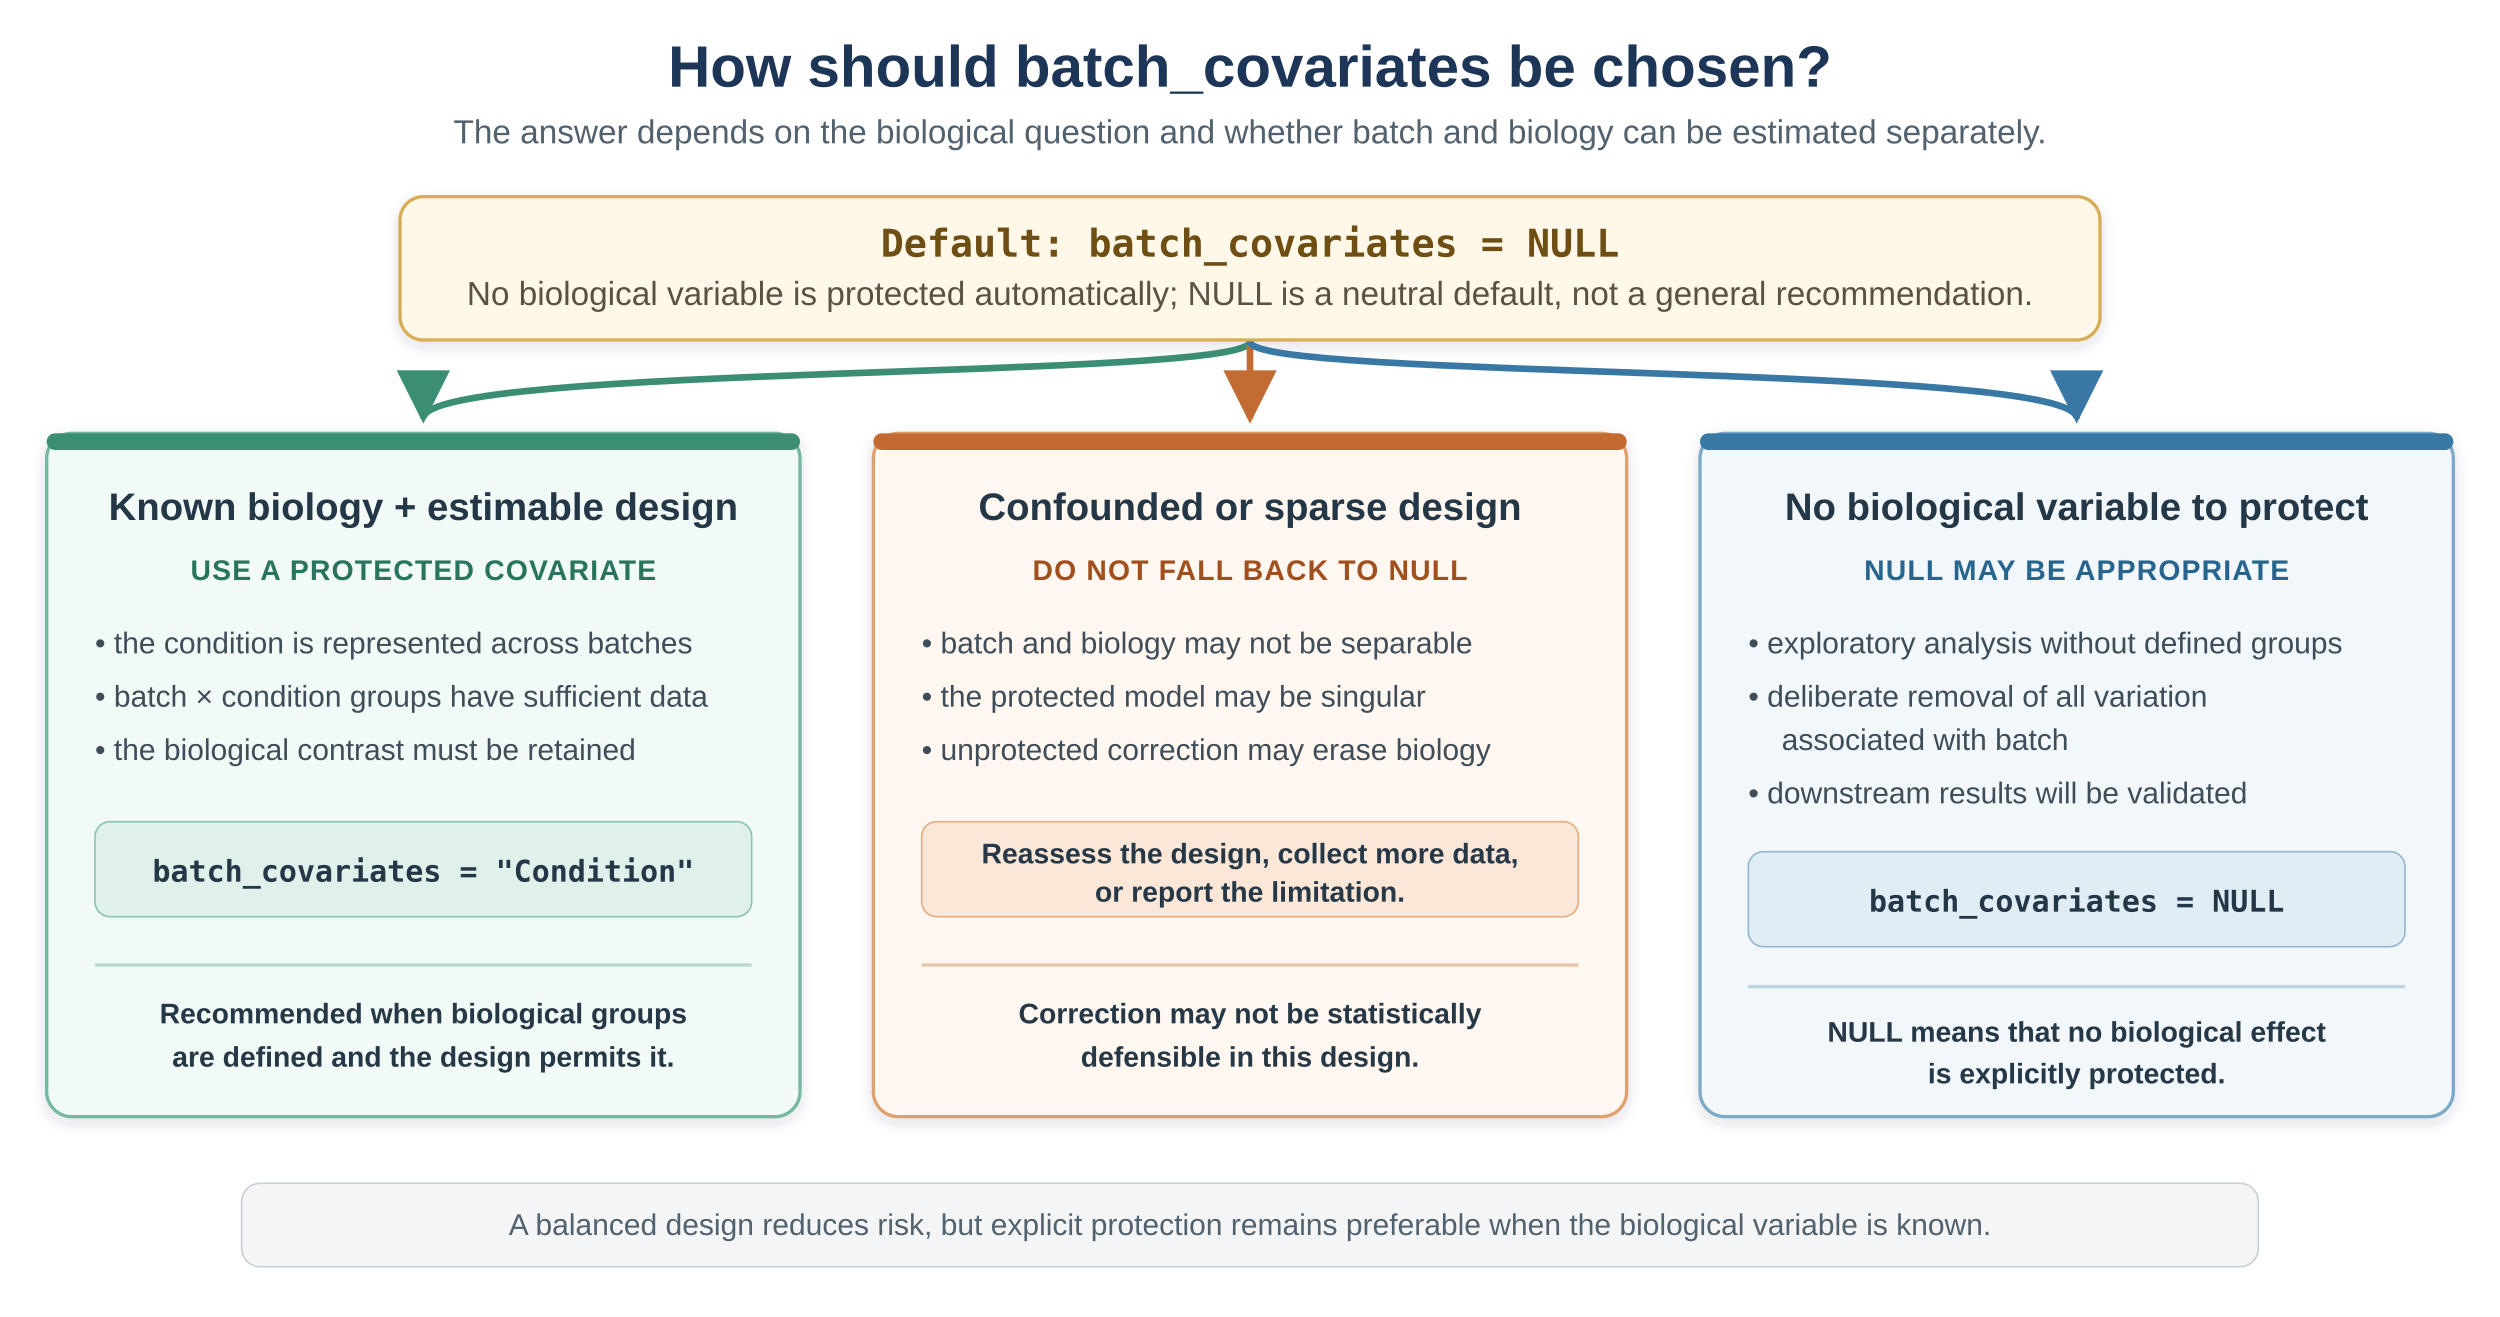
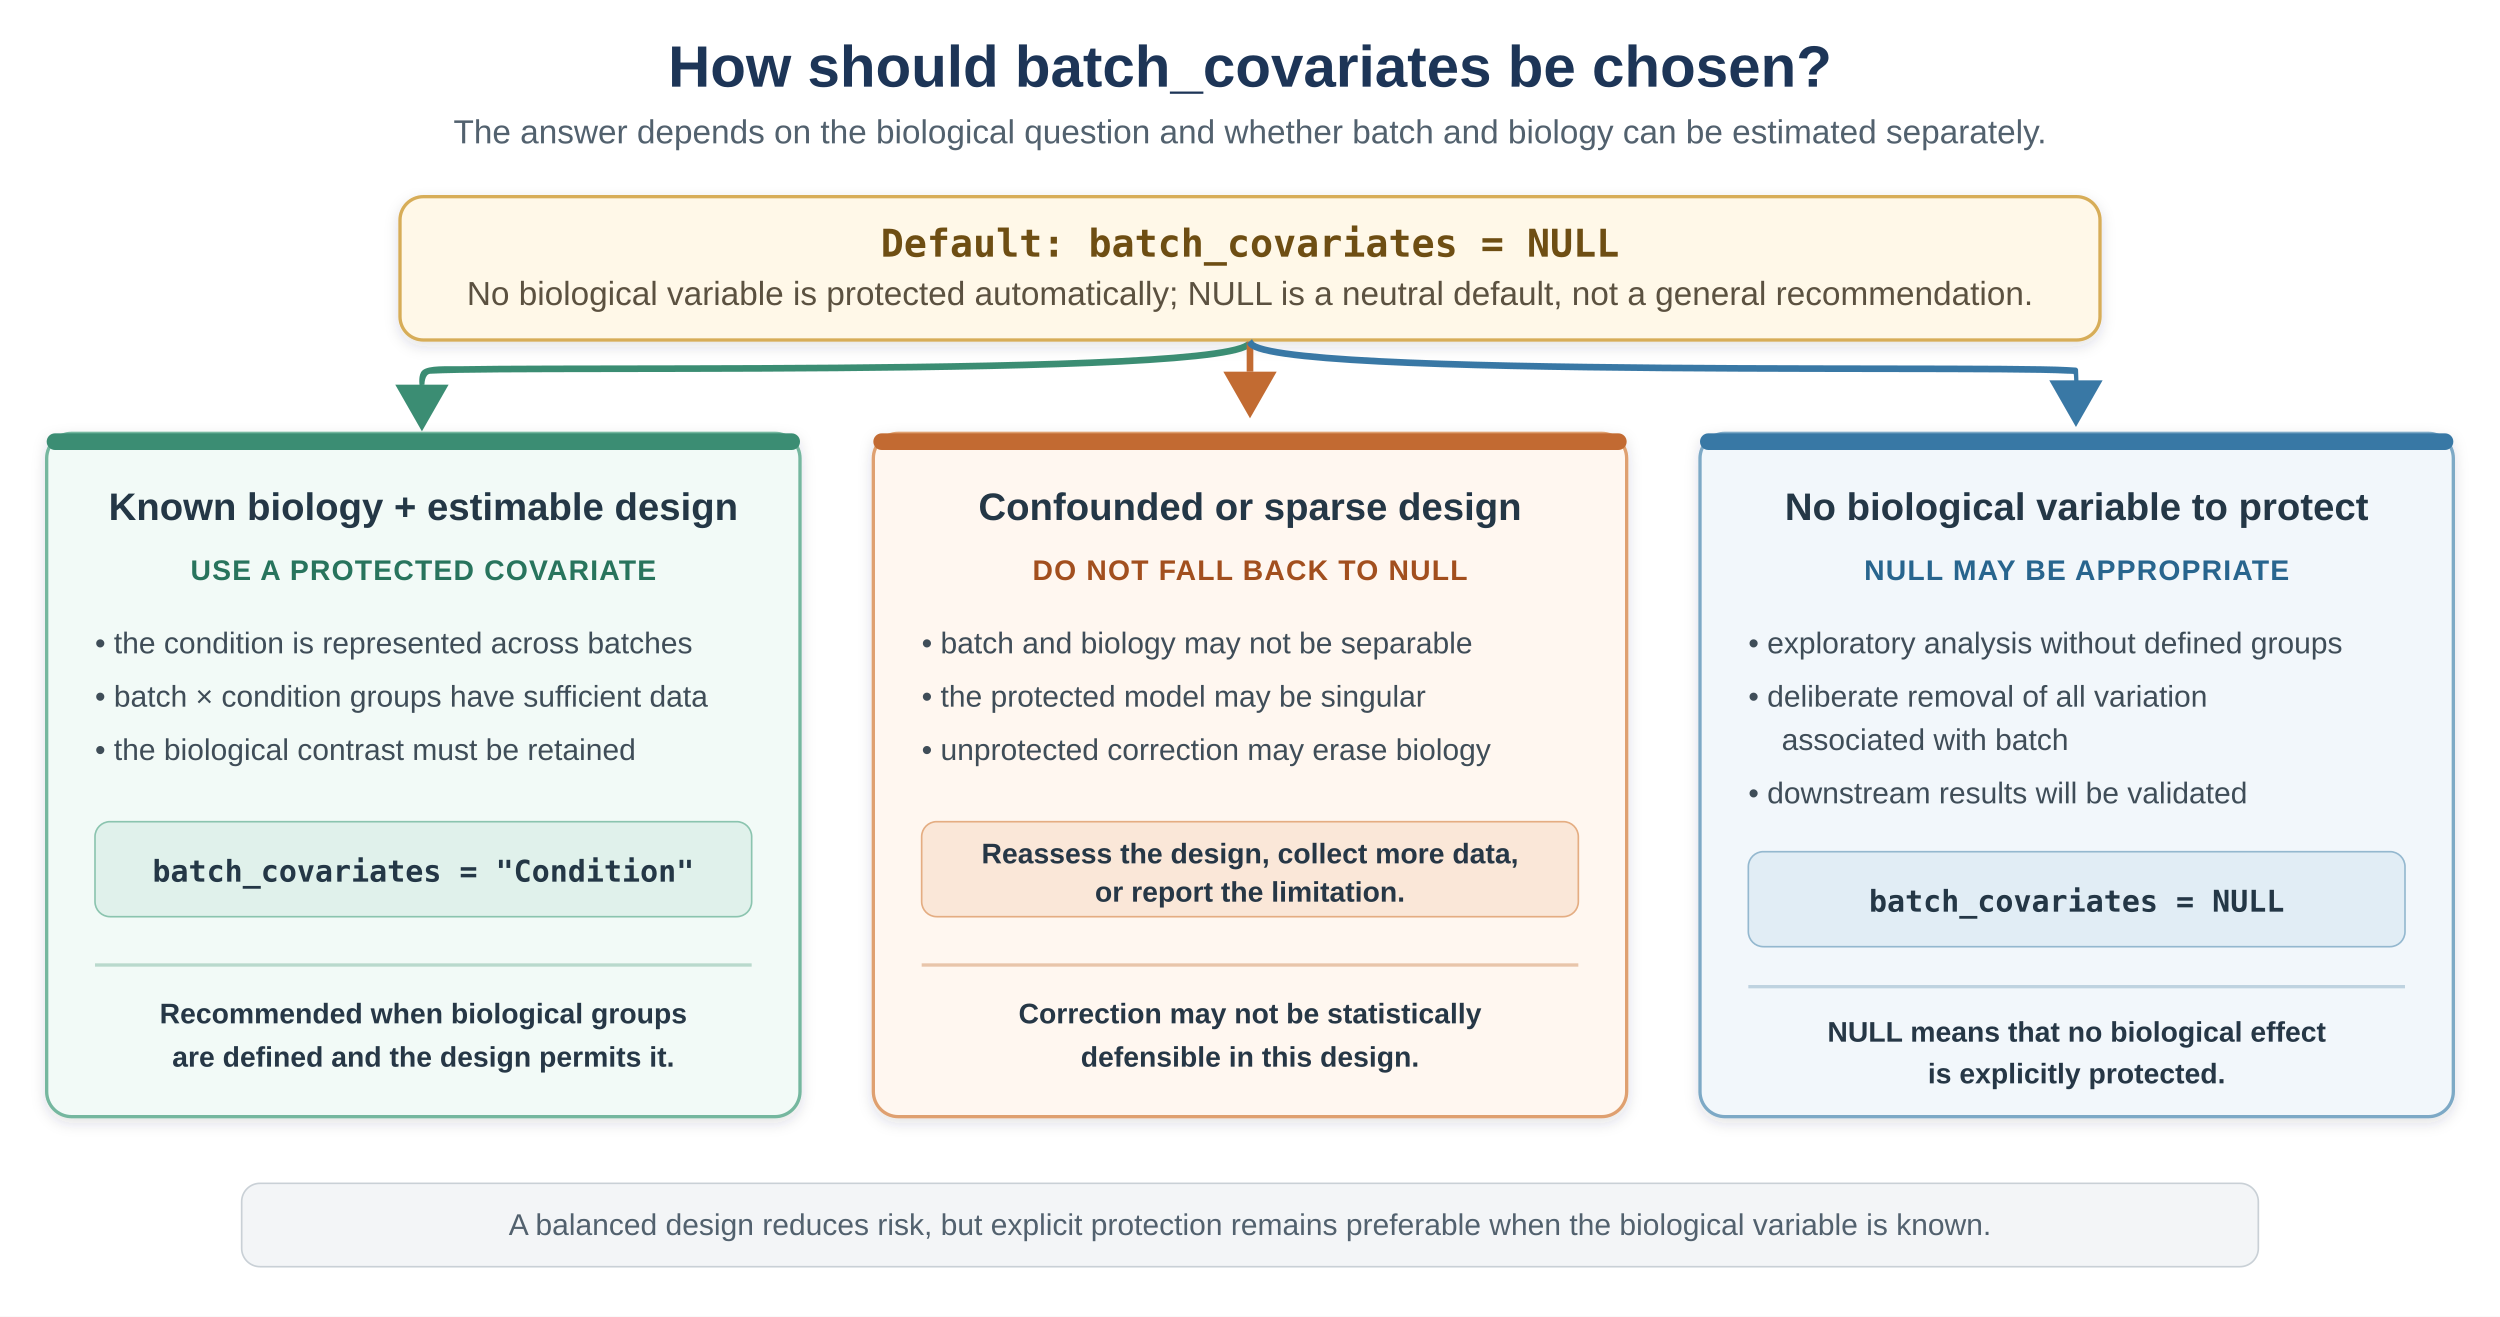
<svg xmlns="http://www.w3.org/2000/svg" width="1500" height="790" viewBox="0 0 1500 790" role="img" aria-labelledby="title description">
  <defs>
    <filter id="shadow" x="-10%" y="-10%" width="120%" height="125%">
      <feDropShadow dx="0" dy="3" stdDeviation="4" flood-color="#263746" flood-opacity="0.14" />
    </filter>
-     <marker id="arrow-green" viewBox="0 0 10 10" refX="9" refY="5" markerWidth="8" markerHeight="8" orient="auto">
-       <path d="M 0 0 L 10 5 L 0 10 z" fill="#3b8d73" />
-     </marker>
-     <marker id="arrow-orange" viewBox="0 0 10 10" refX="9" refY="5" markerWidth="8" markerHeight="8" orient="auto">
-       <path d="M 0 0 L 10 5 L 0 10 z" fill="#c26b32" />
-     </marker>
-     <marker id="arrow-blue" viewBox="0 0 10 10" refX="9" refY="5" markerWidth="8" markerHeight="8" orient="auto">
-       <path d="M 0 0 L 10 5 L 0 10 z" fill="#3978a5" />
-     </marker>
    <style>
      .title { font: 700 35px Arial, Helvetica, sans-serif; fill: #1d3557; }
      .subtitle { font: 400 20px Arial, Helvetica, sans-serif; fill: #52616e; }
      .default-title { font: 700 23px Menlo, Consolas, monospace; fill: #6e4e13; }
      .default-body { font: 400 20px Arial, Helvetica, sans-serif; fill: #5b5140; }
      .card-title { font: 700 23px Arial, Helvetica, sans-serif; fill: #243746; }
      .action { font: 700 17px Arial, Helvetica, sans-serif; letter-spacing: 0.7px; }
      .body { font: 400 18px Arial, Helvetica, sans-serif; fill: #3f4d58; }
      .code { font: 700 18px Menlo, Consolas, monospace; fill: #243746; }
      .footer { font: 700 17px Arial, Helvetica, sans-serif; fill: #263746; }
      .note { font: 400 18px Arial, Helvetica, sans-serif; fill: #52616e; }
    </style>
  </defs>
  <rect width="1500" height="790" fill="#ffffff" />
-   <text x="750" y="52" text-anchor="middle" class="title">How should batch_covariates be chosen?</text>
-   <text x="750" y="86" text-anchor="middle" class="subtitle">The answer depends on the biological question and whether batch and biology can be estimated separately.</text>
+   <text x="750" y="52" text-anchor="middle" class="title" style="white-space: pre;">How should batch_covariates be chosen?</text>
+   <text x="750" y="86" text-anchor="middle" class="subtitle" style="white-space: pre;">The answer depends on the biological question and whether batch and biology can be estimated separately.</text>
  <g filter="url(#shadow)">
    <rect x="240" y="118" width="1020" height="86" rx="14" fill="#fff8e8" stroke="#d7ad59" stroke-width="2" />
  </g>
-   <text x="750" y="154" text-anchor="middle" class="default-title">Default: batch_covariates = NULL</text>
-   <text x="750" y="183" text-anchor="middle" class="default-body">No biological variable is protected automatically; NULL is a neutral default, not a general recommendation.</text>
-   <path d="M 750 205 C 750 228, 254 218, 254 251" fill="none" stroke="#3b8d73" stroke-width="4" marker-end="url(#arrow-green)" />
-   <path d="M 750 205 L 750 251" fill="none" stroke="#c26b32" stroke-width="4" marker-end="url(#arrow-orange)" />
-   <path d="M 750 205 C 750 228, 1246 218, 1246 251" fill="none" stroke="#3978a5" stroke-width="4" marker-end="url(#arrow-blue)" />
+   <text x="750" y="154" text-anchor="middle" class="default-title" style="white-space: pre;">Default: batch_covariates = NULL</text>
+   <text x="750" y="183" text-anchor="middle" class="default-body" style="white-space: pre;">No biological variable is protected automatically; NULL is a neutral default, not a general recommendation.</text>
+   <path d="M 750 205 C 750 228, 254 218, 254 223" fill="none" stroke-width="4" style="" />
+   <path d="M 752 205 C 751.817 206.295 750.94 207.85 749.723 208.7 C 748.631 209.463 746.969 210.209 745.053 210.837 C 741.308 212.065 735.808 213.174 728.97 214.151 C 715.344 216.098 695.879 217.62 672.602 218.809 C 626.068 221.186 564.025 222.249 502.016 222.749 C 440.007 223.249 378.002 223.187 331.505 223.312 C 308.258 223.374 288.899 223.484 275.349 223.734 C 268.579 223.859 261.791 224.051 258.185 224.256 C 254.625 224.459 254.684 230.888 254.684 230.888 C 254.757 230.881 251.653 231.078 251.726 231.071 C 251.726 231.071 250.728 224.687 253.524 222.245 C 257.184 219.048 268.482 219.859 275.275 219.734 C 288.85 219.484 308.241 219.374 331.494 219.312 C 377.998 219.187 439.992 219.249 501.983 218.75 C 563.974 218.25 625.931 217.188 672.397 214.815 C 695.62 213.629 714.904 212.12 728.404 210.192 C 735.129 209.231 740.285 208.192 743.806 207.037 C 745.523 206.474 746.646 205.97 747.431 205.422 C 748.091 204.961 748.182 205.143 747.999 205 L 752 205 Z" style="fill: rgb(59, 141, 115);" />
+   <polygon points="237.154 230.812 253.154 258.812 269.154 230.812" fill="#3b8d73" />
+   <line x1="750" y1="205" x2="750" y2="223" stroke="#c26b32" stroke-width="4" />
+   <polygon points="734,223 750,251 766,223" fill="#c26b32" />
+   <path d="M 750 205 C 750 228, 1246 218, 1246 223" fill="none" stroke-width="4" style="" />
+   <path d="M 748.357 206.14 C 748.357 206.14 748.323 206.628 748.716 207.194 C 749.072 207.707 749.688 208.288 750.277 208.7 C 751.369 209.463 753.031 210.209 754.947 210.837 C 758.692 212.065 764.192 213.174 771.03 214.151 C 784.656 216.098 804.121 217.62 827.398 218.809 C 873.932 221.186 935.975 222.249 997.984 222.749 C 1059.993 223.249 1121.998 223.187 1168.495 223.312 C 1191.742 223.374 1211.101 223.484 1224.651 223.734 C 1231.421 223.859 1236.71 224.018 1240.316 224.223 C 1242.107 224.325 1243.217 224.231 1244.102 224.352 C 1244.52 224.409 1244.424 229.155 1244.565 229.197 C 1244.593 229.205 1247.005 229.063 1246.921 229.011 C 1246.694 228.87 1247.167 229.687 1246.95 229.105 L 1247.186 229.594 C 1246.969 228.933 1246.963 222.107 1246.84 221.745 C 1246.757 221.501 1246.44 220.604 1245.489 220.533 C 1244.491 220.459 1242.386 220.336 1240.544 220.231 C 1236.884 220.022 1231.518 219.861 1224.725 219.736 C 1211.15 219.486 1191.759 219.376 1168.506 219.314 C 1122.002 219.189 1060.008 219.251 998.017 218.752 C 936.026 218.252 874.069 217.19 827.603 214.817 C 804.38 213.631 785.096 212.122 771.596 210.194 C 764.871 209.233 759.715 208.194 756.194 207.039 C 754.477 206.476 753.354 205.972 752.569 205.424 C 751.909 204.963 751.146 203.363 751.146 203.363 C 751.39 203.606 748.234 205.899 748.357 206.143 L 748.357 206.14 Z" style="fill: rgb(57, 120, 165);" />
+   <polygon points="1229.57 228.192 1245.57 256.192 1261.57 228.192" fill="#3978a5" />
  <g filter="url(#shadow)">
    <rect x="28" y="260" width="452" height="410" rx="15" fill="#f2faf7" stroke="#74b79f" stroke-width="2" />
    <rect x="28" y="260" width="452" height="10" rx="5" fill="#3b8d73" />
  </g>
-   <text x="254" y="312" text-anchor="middle" class="card-title">Known biology + estimable design</text>
-   <text x="254" y="348" text-anchor="middle" class="action" fill="#28745d">USE A PROTECTED COVARIATE</text>
-   <text x="57" y="392" class="body">• the condition is represented across batches</text>
-   <text x="57" y="424" class="body">• batch × condition groups have sufficient data</text>
-   <text x="57" y="456" class="body">• the biological contrast must be retained</text>
+   <text x="254" y="312" text-anchor="middle" class="card-title" style="white-space: pre;">Known biology + estimable design</text>
+   <text x="254" y="348" text-anchor="middle" class="action" fill="#28745d" style="white-space: pre;">USE A PROTECTED COVARIATE</text>
+   <text x="57" y="392" class="body" style="white-space: pre;">• the condition is represented across batches</text>
+   <text x="57" y="424" class="body" style="white-space: pre;">• batch × condition groups have sufficient data</text>
+   <text x="57" y="456" class="body" style="white-space: pre;">• the biological contrast must be retained</text>
  <rect x="57" y="493" width="394" height="57" rx="9" fill="#e0f1eb" stroke="#8bc4af" />
-   <text x="254" y="529" text-anchor="middle" class="code">batch_covariates = "Condition"</text>
+   <text x="254" y="529" text-anchor="middle" class="code" style="white-space: pre;">batch_covariates = "Condition"</text>
  <line x1="57" y1="579" x2="451" y2="579" stroke="#b9d9cd" stroke-width="2" />
-   <text x="254" y="614" text-anchor="middle" class="footer">Recommended when biological groups</text>
-   <text x="254" y="640" text-anchor="middle" class="footer">are defined and the design permits it.</text>
+   <text x="254" y="614" text-anchor="middle" class="footer" style="white-space: pre;">Recommended when biological groups</text>
+   <text x="254" y="640" text-anchor="middle" class="footer" style="white-space: pre;">are defined and the design permits it.</text>
  <g filter="url(#shadow)">
    <rect x="524" y="260" width="452" height="410" rx="15" fill="#fff7f0" stroke="#dfa06f" stroke-width="2" />
    <rect x="524" y="260" width="452" height="10" rx="5" fill="#c26b32" />
  </g>
-   <text x="750" y="312" text-anchor="middle" class="card-title">Confounded or sparse design</text>
-   <text x="750" y="348" text-anchor="middle" class="action" fill="#a24f1e">DO NOT FALL BACK TO NULL</text>
-   <text x="553" y="392" class="body">• batch and biology may not be separable</text>
-   <text x="553" y="424" class="body">• the protected model may be singular</text>
-   <text x="553" y="456" class="body">• unprotected correction may erase biology</text>
+   <text x="750" y="312" text-anchor="middle" class="card-title" style="white-space: pre;">Confounded or sparse design</text>
+   <text x="750" y="348" text-anchor="middle" class="action" fill="#a24f1e" style="white-space: pre;">DO NOT FALL BACK TO NULL</text>
+   <text x="553" y="392" class="body" style="white-space: pre;">• batch and biology may not be separable</text>
+   <text x="553" y="424" class="body" style="white-space: pre;">• the protected model may be singular</text>
+   <text x="553" y="456" class="body" style="white-space: pre;">• unprotected correction may erase biology</text>
  <rect x="553" y="493" width="394" height="57" rx="9" fill="#fae7d8" stroke="#e4ad82" />
-   <text x="750" y="518" text-anchor="middle" class="footer">Reassess the design, collect more data,</text>
-   <text x="750" y="541" text-anchor="middle" class="footer">or report the limitation.</text>
+   <text x="750" y="518" text-anchor="middle" class="footer" style="white-space: pre;">Reassess the design, collect more data,</text>
+   <text x="750" y="541" text-anchor="middle" class="footer" style="white-space: pre;">or report the limitation.</text>
  <line x1="553" y1="579" x2="947" y2="579" stroke="#e8c5aa" stroke-width="2" />
-   <text x="750" y="614" text-anchor="middle" class="footer">Correction may not be statistically</text>
-   <text x="750" y="640" text-anchor="middle" class="footer">defensible in this design.</text>
+   <text x="750" y="614" text-anchor="middle" class="footer" style="white-space: pre;">Correction may not be statistically</text>
+   <text x="750" y="640" text-anchor="middle" class="footer" style="white-space: pre;">defensible in this design.</text>
  <g filter="url(#shadow)">
    <rect x="1020" y="260" width="452" height="410" rx="15" fill="#f2f7fb" stroke="#7da9c6" stroke-width="2" />
    <rect x="1020" y="260" width="452" height="10" rx="5" fill="#3978a5" />
  </g>
-   <text x="1246" y="312" text-anchor="middle" class="card-title">No biological variable to protect</text>
-   <text x="1246" y="348" text-anchor="middle" class="action" fill="#28658e">NULL MAY BE APPROPRIATE</text>
-   <text x="1049" y="392" class="body">• exploratory analysis without defined groups</text>
-   <text x="1049" y="424" class="body">• deliberate removal of all variation</text>
-   <text x="1069" y="450" class="body">associated with batch</text>
-   <text x="1049" y="482" class="body">• downstream results will be validated</text>
+   <text x="1246" y="312" text-anchor="middle" class="card-title" style="white-space: pre;">No biological variable to protect</text>
+   <text x="1246" y="348" text-anchor="middle" class="action" fill="#28658e" style="white-space: pre;">NULL MAY BE APPROPRIATE</text>
+   <text x="1049" y="392" class="body" style="white-space: pre;">• exploratory analysis without defined groups</text>
+   <text x="1049" y="424" class="body" style="white-space: pre;">• deliberate removal of all variation</text>
+   <text x="1069" y="450" class="body" style="white-space: pre;">associated with batch</text>
+   <text x="1049" y="482" class="body" style="white-space: pre;">• downstream results will be validated</text>
  <rect x="1049" y="511" width="394" height="57" rx="9" fill="#e1edf5" stroke="#94b8cf" />
-   <text x="1246" y="547" text-anchor="middle" class="code">batch_covariates = NULL</text>
+   <text x="1246" y="547" text-anchor="middle" class="code" style="white-space: pre;">batch_covariates = NULL</text>
  <line x1="1049" y1="592" x2="1443" y2="592" stroke="#bfd3e0" stroke-width="2" />
-   <text x="1246" y="625" text-anchor="middle" class="footer">NULL means that no biological effect</text>
-   <text x="1246" y="650" text-anchor="middle" class="footer">is explicitly protected.</text>
+   <text x="1246" y="625" text-anchor="middle" class="footer" style="white-space: pre;">NULL means that no biological effect</text>
+   <text x="1246" y="650" text-anchor="middle" class="footer" style="white-space: pre;">is explicitly protected.</text>
  <rect x="145" y="710" width="1210" height="50" rx="11" fill="#f3f5f7" stroke="#c9d0d6" />
-   <text x="750" y="741" text-anchor="middle" class="note">A balanced design reduces risk, but explicit protection remains preferable when the biological variable is known.</text>
+   <text x="750" y="741" text-anchor="middle" class="note" style="white-space: pre;">A balanced design reduces risk, but explicit protection remains preferable when the biological variable is known.</text>
</svg>
